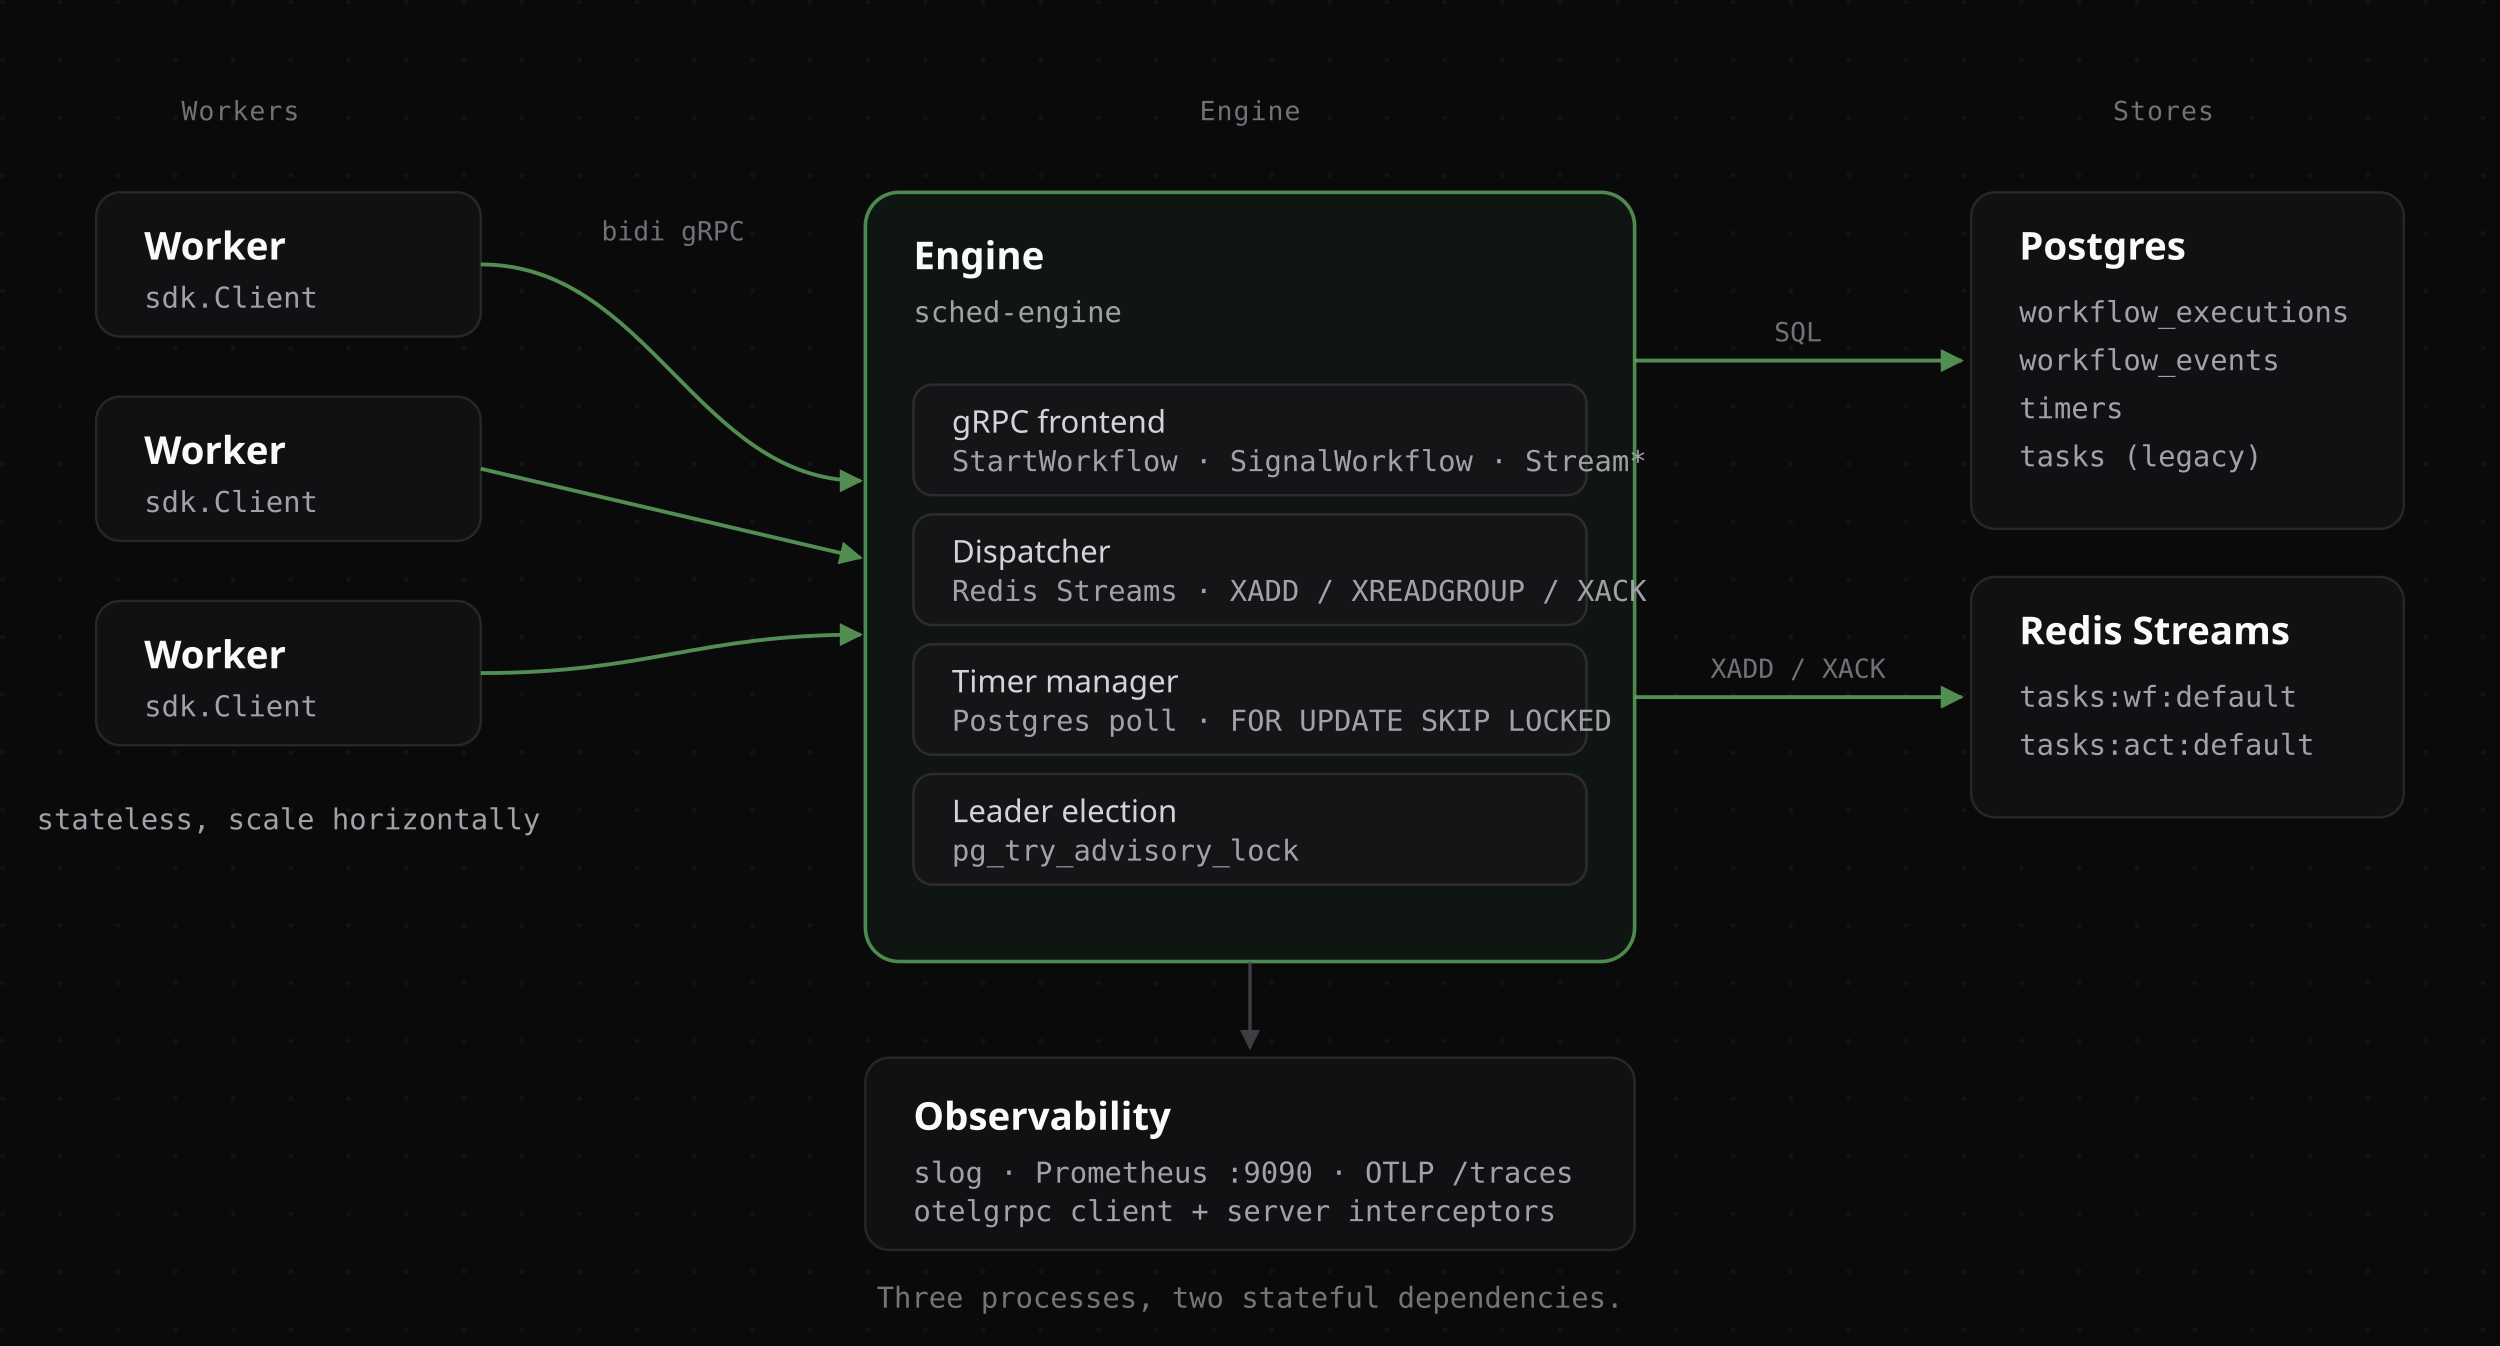
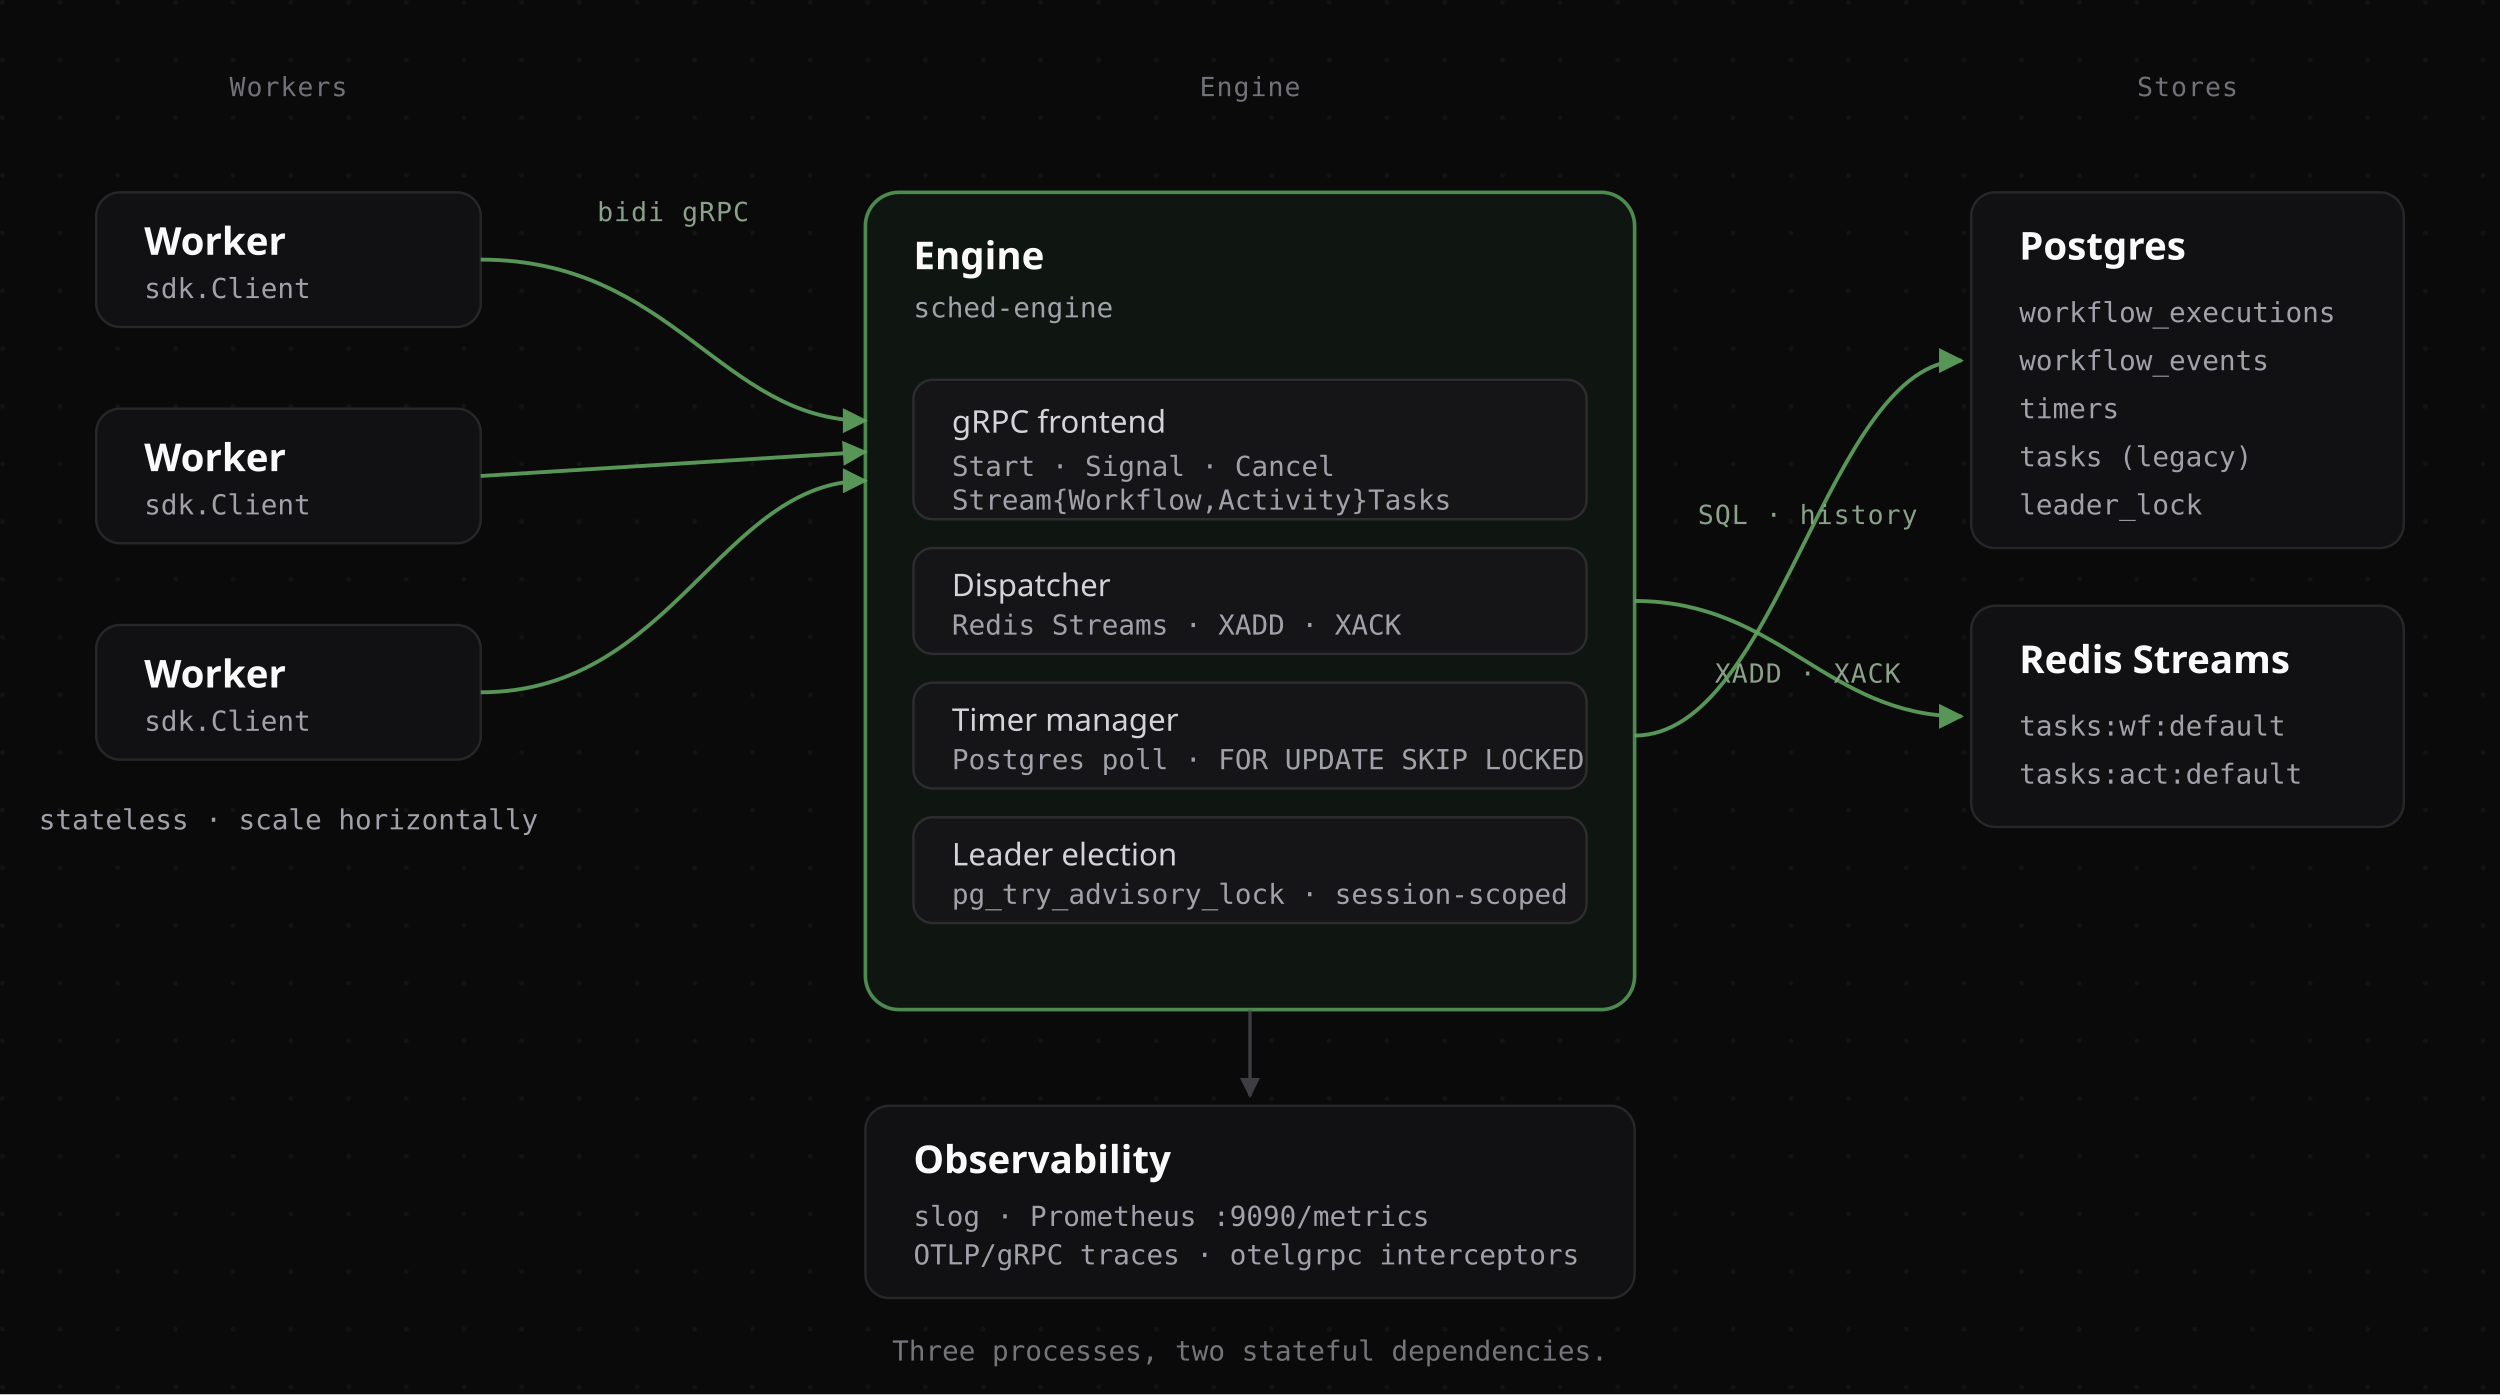
- <svg xmlns="http://www.w3.org/2000/svg" viewBox="0 0 1040 560" role="img" aria-label="sched architecture: workers stream gRPC to the engine; the engine persists state in Postgres and dispatches tasks via Redis Streams, exposing Prometheus metrics and OTLP traces.">
+ <svg xmlns="http://www.w3.org/2000/svg" viewBox="0 0 1040 580" role="img" aria-label="sched architecture: workers stream gRPC into the engine's frontend; the engine persists state in Postgres via the timer manager, dispatches tasks through Redis Streams, and exposes Prometheus metrics with OTLP traces.">
  <defs>
    <style>
      .bg       { fill: #0a0a0a; }
      .card     { fill: #111113; stroke: #27272a; stroke-width: 1; }
      .card-acc { fill: #0f1611; stroke: #4d8a4f; stroke-width: 1.5; }
      .pill     { fill: #151517; stroke: #2d2d31; stroke-width: 1; }
      .title    { fill: #fafafa; font: 600 16px ui-sans-serif, system-ui, "Segoe UI", sans-serif; }
      .label    { fill: #d4d4d8; font: 500 13px ui-sans-serif, system-ui, "Segoe UI", sans-serif; }
-       .meta     { fill: #71717a; font: 500 11px ui-monospace, "JetBrains Mono", "SF Mono", monospace; letter-spacing: 0.04em; text-transform: uppercase; }
-       .mono     { fill: #a1a1aa; font: 400 12px ui-monospace, "JetBrains Mono", "SF Mono", monospace; }
-       .accent   { fill: #7BC74D; font: 600 12px ui-monospace, "JetBrains Mono", "SF Mono", monospace; letter-spacing: 0.04em; text-transform: uppercase; }
-       .arrow    { stroke: #5fa55f; stroke-width: 1.6; fill: none; opacity: 0.85; }
+       .meta     { fill: #71717a; font: 500 11px ui-monospace, "JetBrains Mono", monospace; letter-spacing: 0.04em; text-transform: uppercase; }
+       .mono     { fill: #a1a1aa; font: 400 11.5px ui-monospace, "JetBrains Mono", monospace; }
+       .arrow    { stroke: #5fa55f; stroke-width: 1.6; fill: none; opacity: 0.9; }
      .arrow-d  { stroke: #52525b; stroke-width: 1.4; fill: none; opacity: 0.7; }
-       .arrow-l  { fill: #71717a; font: 500 11px ui-monospace, "JetBrains Mono", monospace; }
+       .arrow-l  { fill: #8aa18a; font: 500 11px ui-monospace, "JetBrains Mono", monospace; letter-spacing: 0.04em; }
+       .arrow-ld { fill: #71717a; font: 500 11px ui-monospace, "JetBrains Mono", monospace; letter-spacing: 0.04em; }
    </style>
-     <marker id="ah" viewBox="0 0 10 10" refX="9" refY="5" markerWidth="6" markerHeight="6" orient="auto">
+     <marker id="ah" viewBox="0 0 10 10" refX="9" refY="5" markerWidth="6.5" markerHeight="6.5" orient="auto">
      <path d="M0,0 L10,5 L0,10 z" fill="#5fa55f" />
    </marker>
    <marker id="ah-d" viewBox="0 0 10 10" refX="9" refY="5" markerWidth="6" markerHeight="6" orient="auto">
      <path d="M0,0 L10,5 L0,10 z" fill="#52525b" />
    </marker>
    <pattern id="dots" x="0" y="0" width="24" height="24" patternUnits="userSpaceOnUse">
      <circle cx="1" cy="1" r="1" fill="#1c1c1f" />
    </pattern>
  </defs>
-   <rect class="bg" width="1040" height="560" />
-   <rect width="1040" height="560" fill="url(#dots)" opacity="0.5" />
-   <text x="100" y="50" text-anchor="middle" class="meta">Workers</text>
-   <text x="520" y="50" text-anchor="middle" class="meta">Engine</text>
-   <text x="900" y="50" text-anchor="middle" class="meta">Stores</text>
+   <rect class="bg" width="1040" height="580" />
+   <rect width="1040" height="580" fill="url(#dots)" opacity="0.5" />
+   <text x="120" y="40" text-anchor="middle" class="meta">Workers</text>
+   <text x="520" y="40" text-anchor="middle" class="meta">Engine</text>
+   <text x="910" y="40" text-anchor="middle" class="meta">Stores</text>
  <g transform="translate(40, 80)">
-     <rect class="card" x="0" y="0" width="160" height="60" rx="10" />
-     <text class="title" x="20" y="28">Worker</text>
-     <text class="mono" x="20" y="48">sdk.Client</text>
+     <rect class="card" x="0" y="0" width="160" height="56" rx="10" />
+     <text class="title" x="20" y="26">Worker</text>
+     <text class="mono" x="20" y="44">sdk.Client</text>
  </g>
-   <g transform="translate(40, 165)">
-     <rect class="card" x="0" y="0" width="160" height="60" rx="10" />
-     <text class="title" x="20" y="28">Worker</text>
-     <text class="mono" x="20" y="48">sdk.Client</text>
+   <g transform="translate(40, 170)">
+     <rect class="card" x="0" y="0" width="160" height="56" rx="10" />
+     <text class="title" x="20" y="26">Worker</text>
+     <text class="mono" x="20" y="44">sdk.Client</text>
  </g>
-   <g transform="translate(40, 250)">
-     <rect class="card" x="0" y="0" width="160" height="60" rx="10" />
-     <text class="title" x="20" y="28">Worker</text>
-     <text class="mono" x="20" y="48">sdk.Client</text>
+   <g transform="translate(40, 260)">
+     <rect class="card" x="0" y="0" width="160" height="56" rx="10" />
+     <text class="title" x="20" y="26">Worker</text>
+     <text class="mono" x="20" y="44">sdk.Client</text>
  </g>
-   <text class="mono" x="120" y="345" text-anchor="middle">stateless, scale horizontally</text>
+   <text class="mono" x="120" y="345" text-anchor="middle">stateless · scale horizontally</text>
  <g transform="translate(360, 80)">
-     <rect class="card-acc" x="0" y="0" width="320" height="320" rx="14" />
+     <rect class="card-acc" x="0" y="0" width="320" height="340" rx="14" />
    <text class="title" x="20" y="32">Engine</text>
-     <text class="mono" x="20" y="54">sched-engine</text>
-     <g transform="translate(20, 80)">
-       <rect class="pill" x="0" y="0" width="280" height="46" rx="8" />
-       <text class="label" x="16" y="20">gRPC frontend</text>
-       <text class="mono" x="16" y="36">StartWorkflow · SignalWorkflow · Stream*</text>
+     <text class="mono" x="20" y="52">sched-engine</text>
+     <g transform="translate(20, 78)">
+       <rect class="pill" x="0" y="0" width="280" height="58" rx="8" />
+       <text class="label" x="16" y="22">gRPC frontend</text>
+       <text class="mono" x="16" y="40">Start · Signal · Cancel</text>
+       <text class="mono" x="16" y="54">Stream{Workflow,Activity}Tasks</text>
    </g>
-     <g transform="translate(20, 134)">
-       <rect class="pill" x="0" y="0" width="280" height="46" rx="8" />
+     <g transform="translate(20, 148)">
+       <rect class="pill" x="0" y="0" width="280" height="44" rx="8" />
      <text class="label" x="16" y="20">Dispatcher</text>
-       <text class="mono" x="16" y="36">Redis Streams · XADD / XREADGROUP / XACK</text>
+       <text class="mono" x="16" y="36">Redis Streams · XADD · XACK</text>
    </g>
-     <g transform="translate(20, 188)">
-       <rect class="pill" x="0" y="0" width="280" height="46" rx="8" />
+     <g transform="translate(20, 204)">
+       <rect class="pill" x="0" y="0" width="280" height="44" rx="8" />
      <text class="label" x="16" y="20">Timer manager</text>
      <text class="mono" x="16" y="36">Postgres poll · FOR UPDATE SKIP LOCKED</text>
    </g>
-     <g transform="translate(20, 242)">
-       <rect class="pill" x="0" y="0" width="280" height="46" rx="8" />
+     <g transform="translate(20, 260)">
+       <rect class="pill" x="0" y="0" width="280" height="44" rx="8" />
      <text class="label" x="16" y="20">Leader election</text>
-       <text class="mono" x="16" y="36">pg_try_advisory_lock</text>
+       <text class="mono" x="16" y="36">pg_try_advisory_lock · session-scoped</text>
    </g>
  </g>
  <g transform="translate(820, 80)">
-     <rect class="card" x="0" y="0" width="180" height="140" rx="10" />
+     <rect class="card" x="0" y="0" width="180" height="148" rx="10" />
    <text class="title" x="20" y="28">Postgres</text>
    <text class="mono" x="20" y="54">workflow_executions</text>
    <text class="mono" x="20" y="74">workflow_events</text>
    <text class="mono" x="20" y="94">timers</text>
    <text class="mono" x="20" y="114">tasks (legacy)</text>
+     <text class="mono" x="20" y="134">leader_lock</text>
  </g>
-   <g transform="translate(820, 240)">
-     <rect class="card" x="0" y="0" width="180" height="100" rx="10" />
+   <g transform="translate(820, 252)">
+     <rect class="card" x="0" y="0" width="180" height="92" rx="10" />
    <text class="title" x="20" y="28">Redis Streams</text>
    <text class="mono" x="20" y="54">tasks:wf:default</text>
    <text class="mono" x="20" y="74">tasks:act:default</text>
  </g>
-   <g transform="translate(360, 440)">
+   <g transform="translate(360, 460)">
    <rect class="card" x="0" y="0" width="320" height="80" rx="10" />
-     <text class="title" x="20" y="30">Observability</text>
-     <text class="mono" x="20" y="52">slog · Prometheus :9090 · OTLP /traces</text>
-     <text class="mono" x="20" y="68">otelgrpc client + server interceptors</text>
+     <text class="title" x="20" y="28">Observability</text>
+     <text class="mono" x="20" y="50">slog · Prometheus :9090/metrics</text>
+     <text class="mono" x="20" y="66">OTLP/gRPC traces · otelgrpc interceptors</text>
  </g>
-   <path class="arrow" d="M 200 110 C 270 110, 290 200, 358 200" marker-end="url(#ah)" />
-   <path class="arrow" d="M 200 195 L 358 232" marker-end="url(#ah)" />
-   <path class="arrow" d="M 200 280 C 270 280, 290 264, 358 264" marker-end="url(#ah)" />
-   <text class="arrow-l" x="280" y="100" text-anchor="middle">bidi gRPC</text>
-   <path class="arrow" d="M 680 150 L 816 150" marker-end="url(#ah)" />
-   <path class="arrow" d="M 680 290 L 816 290" marker-end="url(#ah)" />
-   <text class="arrow-l" x="748" y="142" text-anchor="middle">SQL</text>
-   <text class="arrow-l" x="748" y="282" text-anchor="middle">XADD / XACK</text>
-   <path class="arrow-d" d="M 520 400 L 520 436" marker-end="url(#ah-d)" />
-   <text x="520" y="544" text-anchor="middle" class="mono" opacity="0.7">Three processes, two stateful dependencies.</text>
+   <path class="arrow" d="M 200 108 C 280 108, 300 175, 360 175" marker-end="url(#ah)" />
+   <path class="arrow" d="M 200 198 L 360 188" marker-end="url(#ah)" />
+   <path class="arrow" d="M 200 288 C 280 288, 300 200, 360 200" marker-end="url(#ah)" />
+   <text class="arrow-l" x="280" y="92" text-anchor="middle">bidi gRPC</text>
+   <path class="arrow" d="M 680 250 C 740 250, 760 298, 816 298" marker-end="url(#ah)" />
+   <text class="arrow-l" x="752" y="284" text-anchor="middle">XADD · XACK</text>
+   <path class="arrow" d="M 680 306 C 740 306, 760 150, 816 150" marker-end="url(#ah)" />
+   <text class="arrow-l" x="752" y="218" text-anchor="middle">SQL · history</text>
+   <path class="arrow-d" d="M 520 420 L 520 456" marker-end="url(#ah-d)" />
+   <text x="520" y="566" text-anchor="middle" class="mono" opacity="0.7">Three processes, two stateful dependencies.</text>
</svg>
